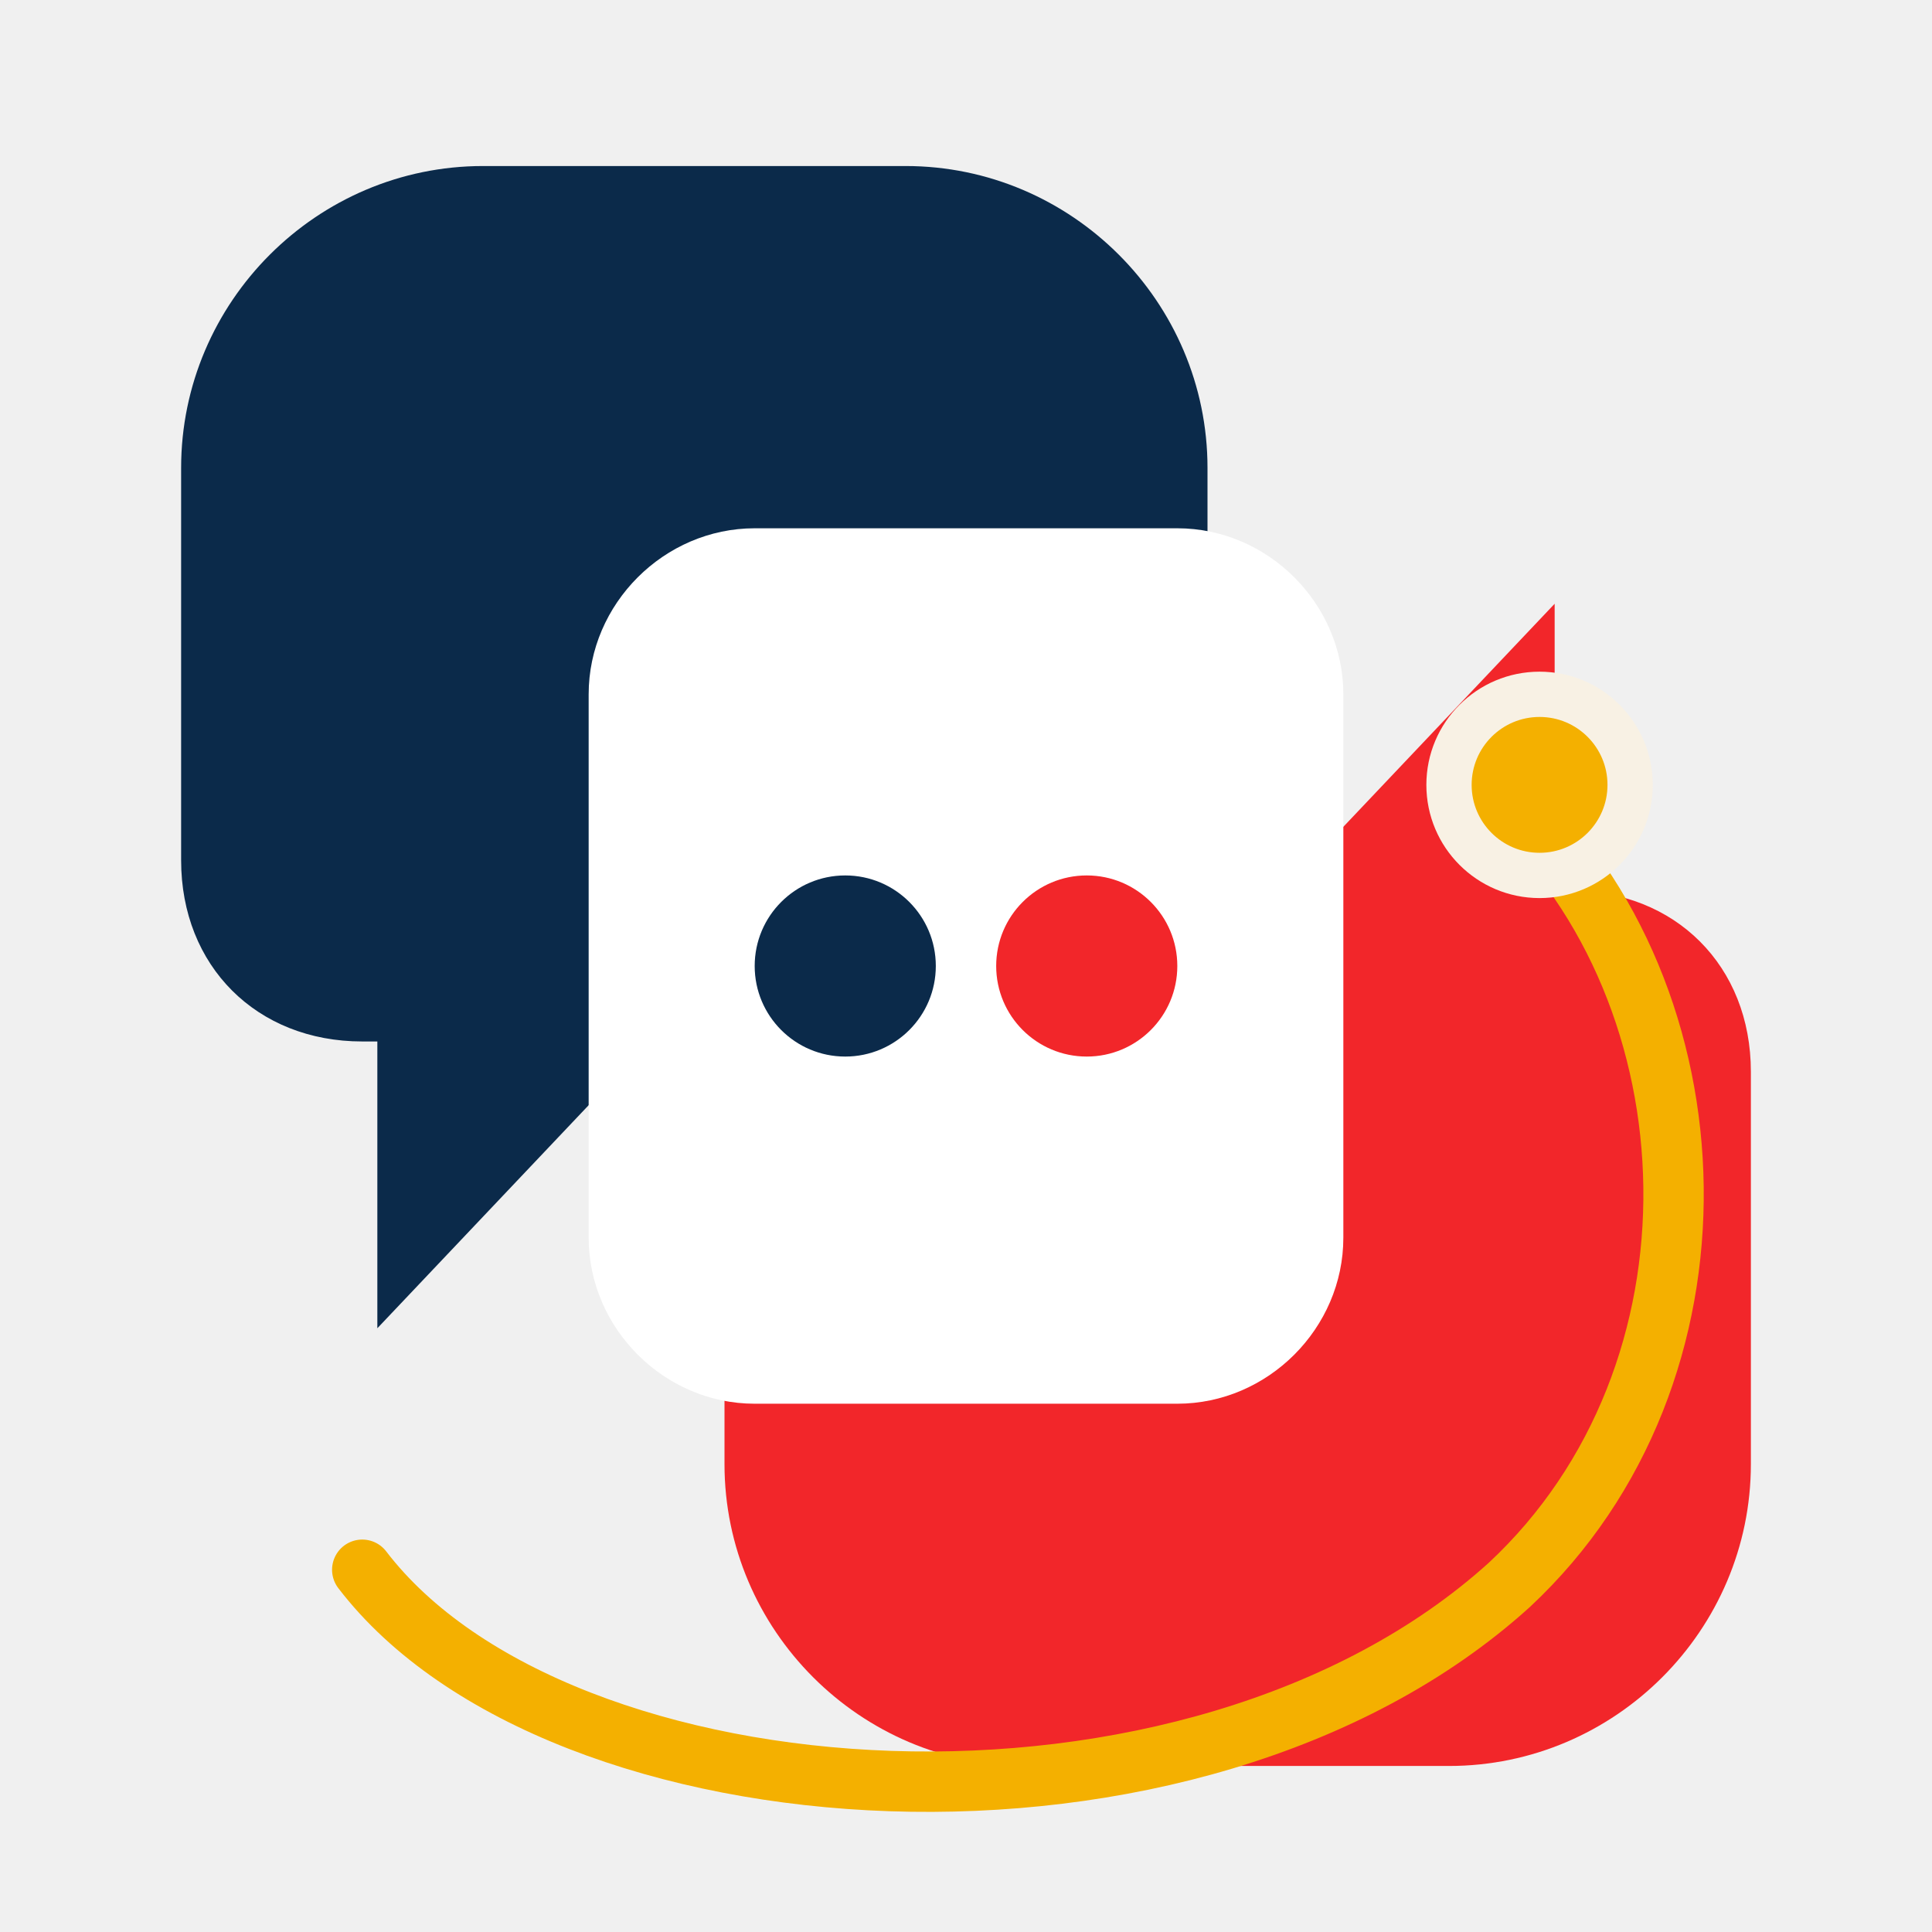
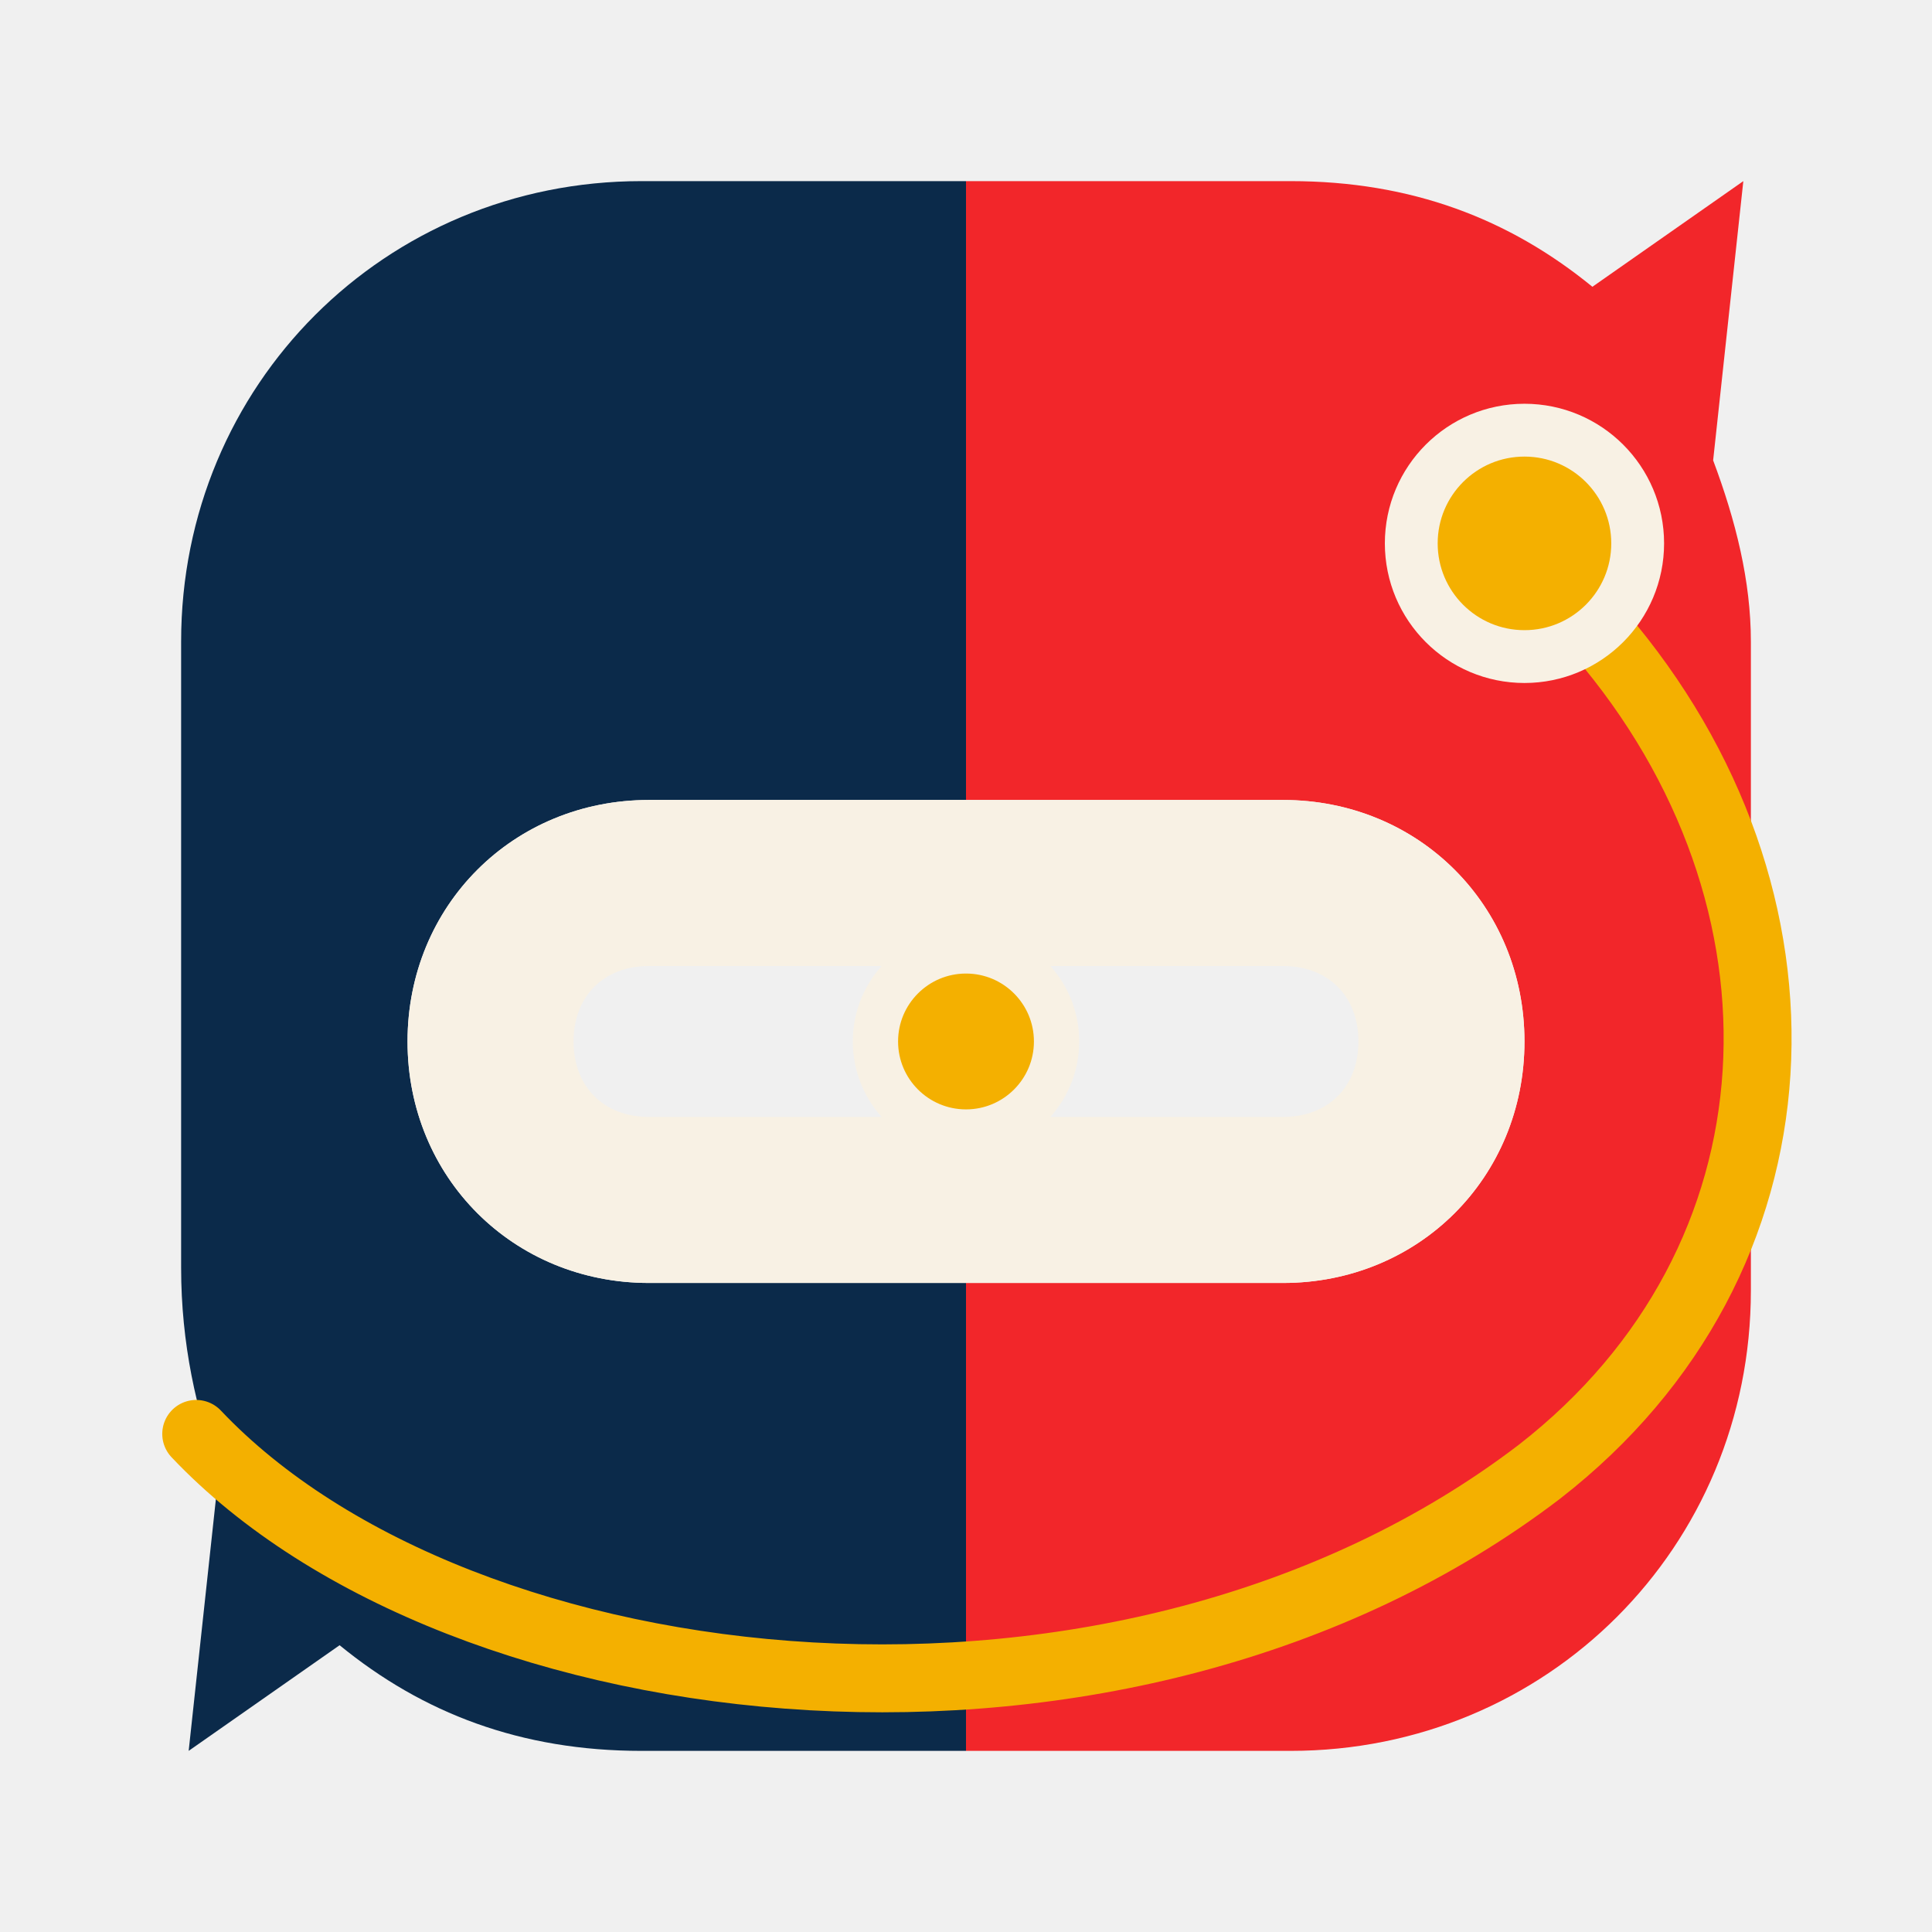
- <svg xmlns="http://www.w3.org/2000/svg" viewBox="0 0 128 128" role="img" aria-labelledby="title desc">
-   <path fill="#0B2A4A" d="M12 31c0-11 9-20 20-20h28c11 0 20 9 20 20v18c0 11-9 20-20 20H43L25 88V69h-1c-7 0-12-5-12-12z" />
-   <path fill="#F2262A" d="M116 97c0 11-9 20-20 20H68c-11 0-20-9-20-20V79c0-11 9-20 20-20h17l18-19v19h1c7 0 12 5 12 12z" />
-   <path fill="#fff" d="M39 46c0-6 5-11 11-11h28c6 0 11 5 11 11v36c0 6-5 11-11 11H50c-6 0-11-5-11-11z" />
-   <circle cx="56" cy="64" r="6" fill="#0B2A4A" />
-   <circle cx="72" cy="64" r="6" fill="#F2262A" />
-   <path d="M24 104c13 17 55 20 76 1 15-14 14-39 0-52" fill="none" stroke="#F4B000" stroke-linecap="round" stroke-width="4" />
-   <circle cx="102" cy="52" r="6" fill="#F4B000" stroke="#F8F1E4" stroke-width="3" />
+ <svg xmlns="http://www.w3.org/2000/svg" viewBox="0 0 256 256" role="img" aria-labelledby="title desc">
+   <path fill="#0B2A4A" d="M24 85c0-34 27-61 61-61h43v82H86c-18 0-32 14-32 32s14 32 32 32h42v62H85c-16 0-29-5-40-14l-20 14 4-37c-3-8-5-17-5-27z" />
+   <path fill="#F2262A" d="M232 171c0 34-27 61-61 61h-43v-62h42c18 0 32-14 32-32s-14-32-32-32h-42V24h43c16 0 29 5 40 14l20-14-4 37c3 8 5 16 5 24z" />
+   <path fill="#F8F1E4" d="M86 106h84c18 0 32 14 32 32s-14 32-32 32H86c-18 0-32-14-32-32s14-32 32-32zm0 22c-6 0-10 4-10 10s4 10 10 10h84c6 0 10-4 10-10s-4-10-10-10z" />
+   <path d="M26 190c35 37 123 47 178 5 36-28 38-76 8-111" fill="none" stroke="#F4B000" stroke-linecap="round" stroke-width="9" />
+   <circle cx="202" cy="72" r="15" fill="#F4B000" stroke="#F8F1E4" stroke-width="7" />
+   <circle cx="128" cy="138" r="12" fill="#F4B000" stroke="#F8F1E4" stroke-width="6" />
</svg>
